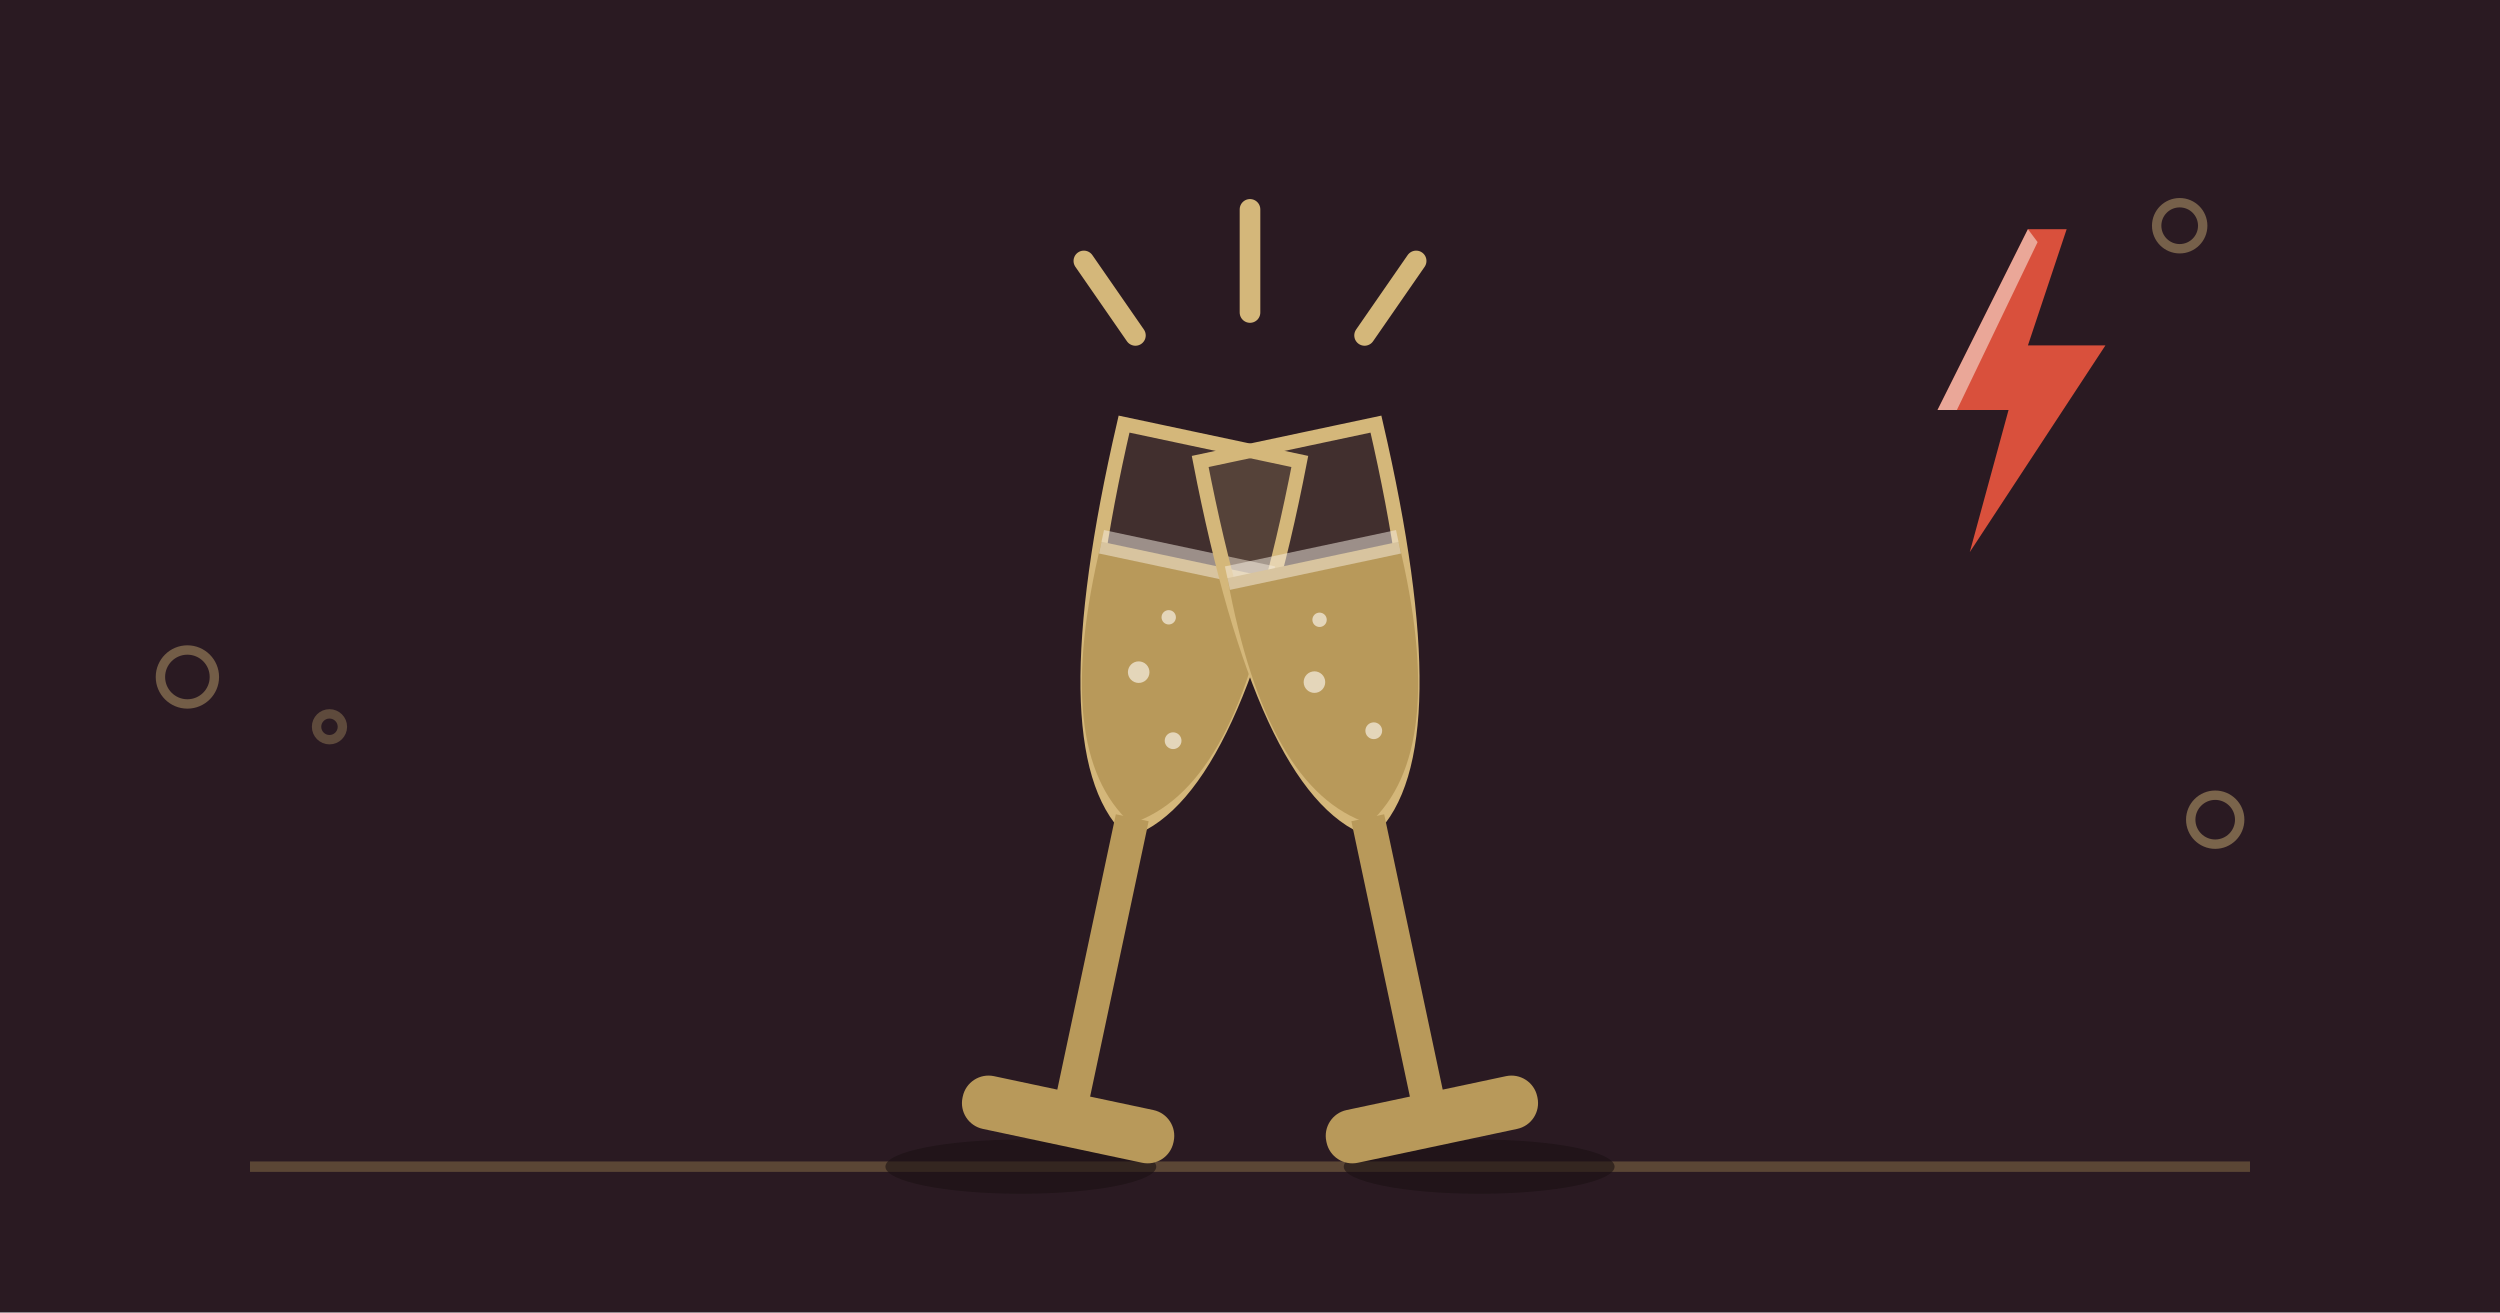
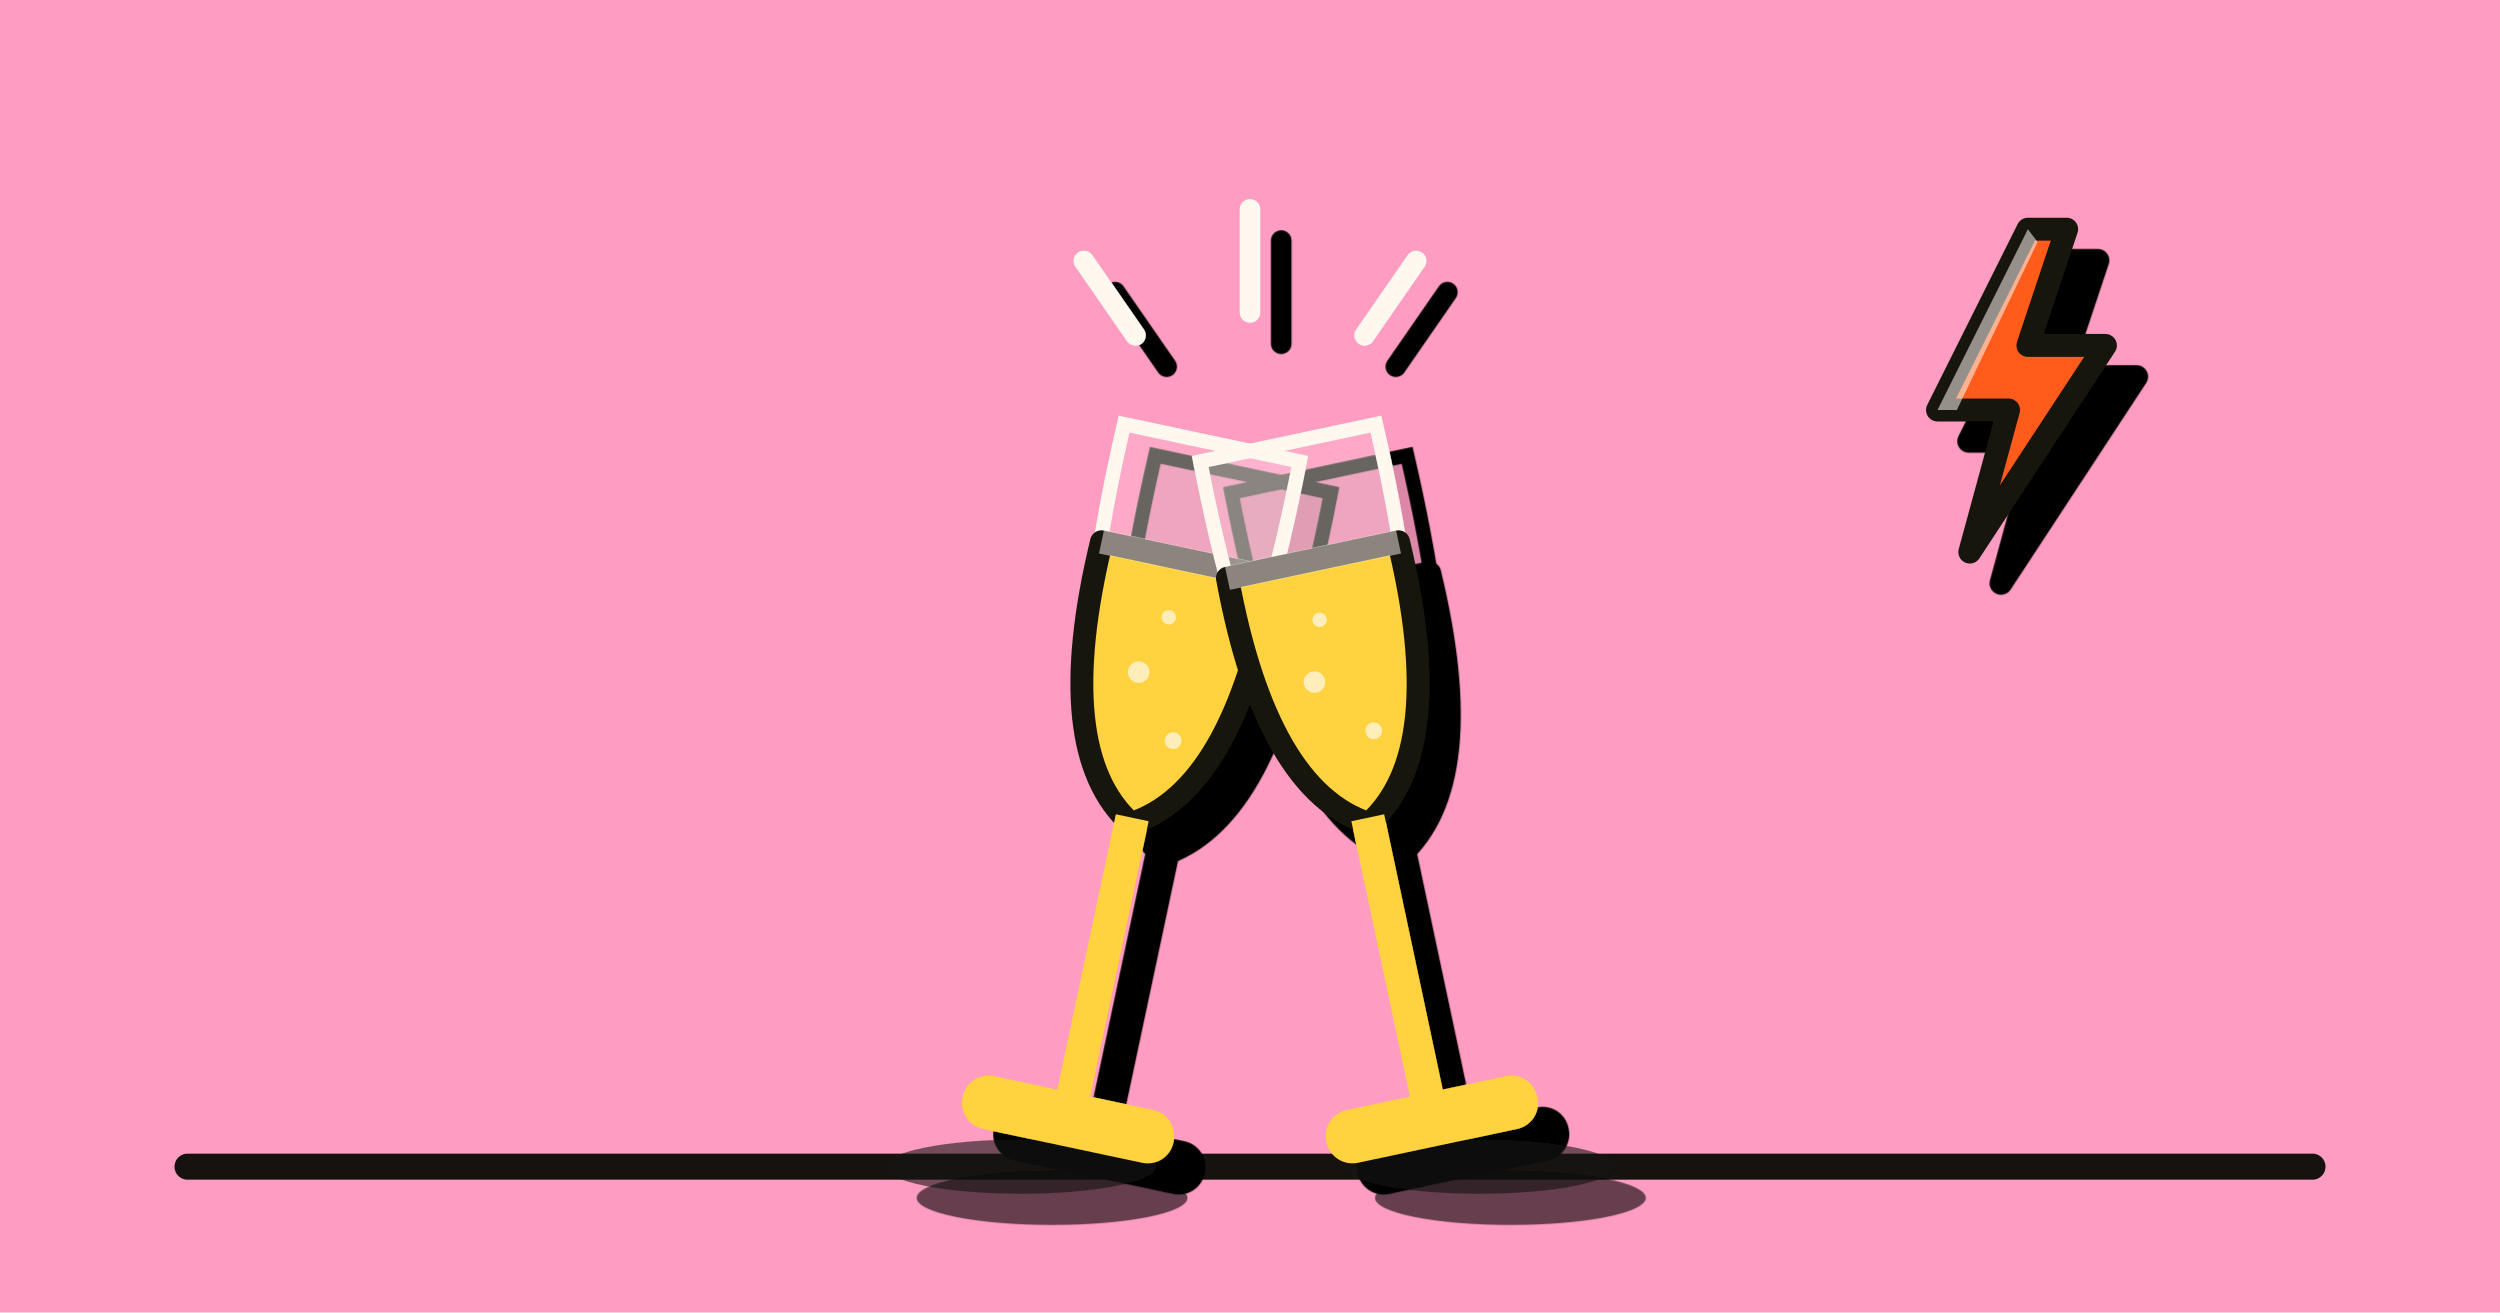
<svg xmlns="http://www.w3.org/2000/svg" viewBox="0 0 240 126" width="240" height="126">
-   <rect width="240" height="126" fill="#2A1A22" />
-   <circle cx="17.99" cy="64.99" r="2.59" fill="none" stroke="#D4B77A" stroke-opacity="0.43" stroke-width=".9" />
-   <circle cx="31.63" cy="69.77" r="1.24" fill="none" stroke="#D4B77A" stroke-opacity="0.31" stroke-width=".9" />
-   <circle cx="212.66" cy="78.69" r="2.35" fill="none" stroke="#D4B77A" stroke-opacity="0.47" stroke-width=".9" />
-   <circle cx="209.25" cy="21.67" r="2.21" fill="none" stroke="#D4B77A" stroke-opacity="0.45" stroke-width=".9" />
-   <line x1="24" y1="112" x2="216" y2="112" stroke="#B8995A" stroke-opacity=".35" stroke-width="1" />
-   <ellipse cx="98" cy="112" rx="13" ry="2.6" fill="#1A1012" opacity=".6" />
-   <ellipse cx="142" cy="112" rx="13" ry="2.6" fill="#1A1012" opacity=".6" />
-   <g transform="translate(102 110) rotate(12) scale(1.15)">
-     <path d="M-7.5 -60 H7.5 Q8 -32 0 -27 Q-8 -32 -7.5 -60 Z" fill="#D4B77A" fill-opacity=".14" stroke="#D4B77A" stroke-width="1.2" />
-     <path d="M-7.3 -50 H7.3 Q7.8 -32 0 -27.5 Q-7.8 -32 -7.3 -50 Z" fill="#B8995A" />
-     <rect x="-7.3" y="-51" width="14.6" height="2" fill="#F7EFE3" opacity=".5" />
-     <circle cx="-2" cy="-40" r=".9" fill="#F7EFE3" opacity=".7" />
-     <circle cx="2" cy="-35" r=".7" fill="#F7EFE3" opacity=".7" />
-     <circle cx="-.5" cy="-45" r=".6" fill="#F7EFE3" opacity=".7" />
-     <rect x="-1.4" y="-28" width="2.8" height="24" fill="#B8995A" />
-     <rect x="-9" y="-4.5" width="18" height="4.5" rx="2.2" fill="#B8995A" />
+   <defs>
+     <filter id="h" x="-5%" y="-5%" width="115%" height="125%">
+       <feOffset in="SourceAlpha" dx="3" dy="3" result="s" />
+       <feMerge>
+         <feMergeNode in="s" />
+         <feMergeNode in="SourceGraphic" />
+       </feMerge>
+     </filter>
+   </defs>
+   <rect width="240" height="126" fill="#FF9CC2" />
+   <line x1="18" y1="112" x2="222" y2="112" stroke="#16120F" stroke-width="2.5" stroke-linecap="round" />
+   <g filter="url(#h)">
+     <ellipse cx="98" cy="112" rx="13" ry="2.6" fill="#16120F" opacity=".6" />
+     <ellipse cx="142" cy="112" rx="13" ry="2.6" fill="#16120F" opacity=".6" />
+     <g transform="translate(102 110) rotate(12) scale(1.15)">
+       <path d="M-7.5 -60 H7.5 Q8 -32 0 -27 Q-8 -32 -7.5 -60 Z" fill="#FFF8EE" fill-opacity=".14" stroke="#FFF8EE" stroke-width="1.2" />
+       <path d="M-7.3 -50 H7.3 Q7.8 -32 0 -27.5 Q-7.8 -32 -7.3 -50 Z" fill="#FFD23F" stroke="#16120F" stroke-width="2.2" stroke-linejoin="round" vector-effect="non-scaling-stroke" />
+       <rect x="-7.3" y="-51" width="14.6" height="2" fill="#FFF8EE" opacity=".5" />
+       <circle cx="-2" cy="-40" r=".9" fill="#FFF8EE" opacity=".7" />
+       <circle cx="2" cy="-35" r=".7" fill="#FFF8EE" opacity=".7" />
+       <circle cx="-.5" cy="-45" r=".6" fill="#FFF8EE" opacity=".7" />
+       <rect x="-1.4" y="-28" width="2.8" height="24" fill="#FFD23F" />
+       <rect x="-9" y="-4.5" width="18" height="4.5" rx="2.2" fill="#FFD23F" />
+     </g>
+     <g transform="translate(138 110) rotate(-12) scale(1.15)">
+       <path d="M-7.5 -60 H7.5 Q8 -32 0 -27 Q-8 -32 -7.5 -60 Z" fill="#FFF8EE" fill-opacity=".14" stroke="#FFF8EE" stroke-width="1.2" />
+       <path d="M-7.3 -50 H7.3 Q7.8 -32 0 -27.5 Q-7.8 -32 -7.3 -50 Z" fill="#FFD23F" stroke="#16120F" stroke-width="2.2" stroke-linejoin="round" vector-effect="non-scaling-stroke" />
+       <rect x="-7.3" y="-51" width="14.6" height="2" fill="#FFF8EE" opacity=".5" />
+       <circle cx="-2" cy="-40" r=".9" fill="#FFF8EE" opacity=".7" />
+       <circle cx="2" cy="-35" r=".7" fill="#FFF8EE" opacity=".7" />
+       <circle cx="-.5" cy="-45" r=".6" fill="#FFF8EE" opacity=".7" />
+       <rect x="-1.4" y="-28" width="2.8" height="24" fill="#FFD23F" />
+       <rect x="-9" y="-4.5" width="18" height="4.5" rx="2.2" fill="#FFD23F" />
+     </g>
+     <g stroke="#FFF8EE" stroke-width="1.98" stroke-linecap="round">
+       <line x1="120" y1="30" x2="120" y2="20.1" />
+       <line x1="109" y1="32.2" x2="104.05" y2="25.05" />
+       <line x1="131" y1="32.2" x2="135.95" y2="25.05" />
+     </g>
+     <path d="M194.68 22 L186 39.36 L192.82 39.36 L189.1 53 L202.12 33.16 L194.68 33.16 L198.4 22 Z" fill="#FF5B1F" stroke="#16120F" stroke-width="2.2" stroke-linejoin="round" vector-effect="non-scaling-stroke" />
+     <path d="M194.68 22 L186 39.36 L187.86 39.36 L195.61 23.24 Z" fill="#FFF8EE" opacity=".55" />
  </g>
-   <g transform="translate(138 110) rotate(-12) scale(1.15)">
-     <path d="M-7.5 -60 H7.5 Q8 -32 0 -27 Q-8 -32 -7.5 -60 Z" fill="#D4B77A" fill-opacity=".14" stroke="#D4B77A" stroke-width="1.2" />
-     <path d="M-7.3 -50 H7.3 Q7.8 -32 0 -27.5 Q-7.8 -32 -7.3 -50 Z" fill="#B8995A" />
-     <rect x="-7.3" y="-51" width="14.6" height="2" fill="#F7EFE3" opacity=".5" />
-     <circle cx="-2" cy="-40" r=".9" fill="#F7EFE3" opacity=".7" />
-     <circle cx="2" cy="-35" r=".7" fill="#F7EFE3" opacity=".7" />
-     <circle cx="-.5" cy="-45" r=".6" fill="#F7EFE3" opacity=".7" />
-     <rect x="-1.4" y="-28" width="2.8" height="24" fill="#B8995A" />
-     <rect x="-9" y="-4.5" width="18" height="4.5" rx="2.2" fill="#B8995A" />
-   </g>
-   <g stroke="#D4B77A" stroke-width="1.98" stroke-linecap="round">
-     <line x1="120" y1="30" x2="120" y2="20.1" />
-     <line x1="109" y1="32.2" x2="104.05" y2="25.05" />
-     <line x1="131" y1="32.2" x2="135.95" y2="25.05" />
-   </g>
-   <path d="M194.68 22 L186 39.36 L192.82 39.36 L189.1 53 L202.12 33.16 L194.68 33.16 L198.4 22 Z" fill="#D9503C" />
-   <path d="M194.68 22 L186 39.36 L187.86 39.36 L195.61 23.24 Z" fill="#F7EFE3" opacity=".55" />
</svg>
